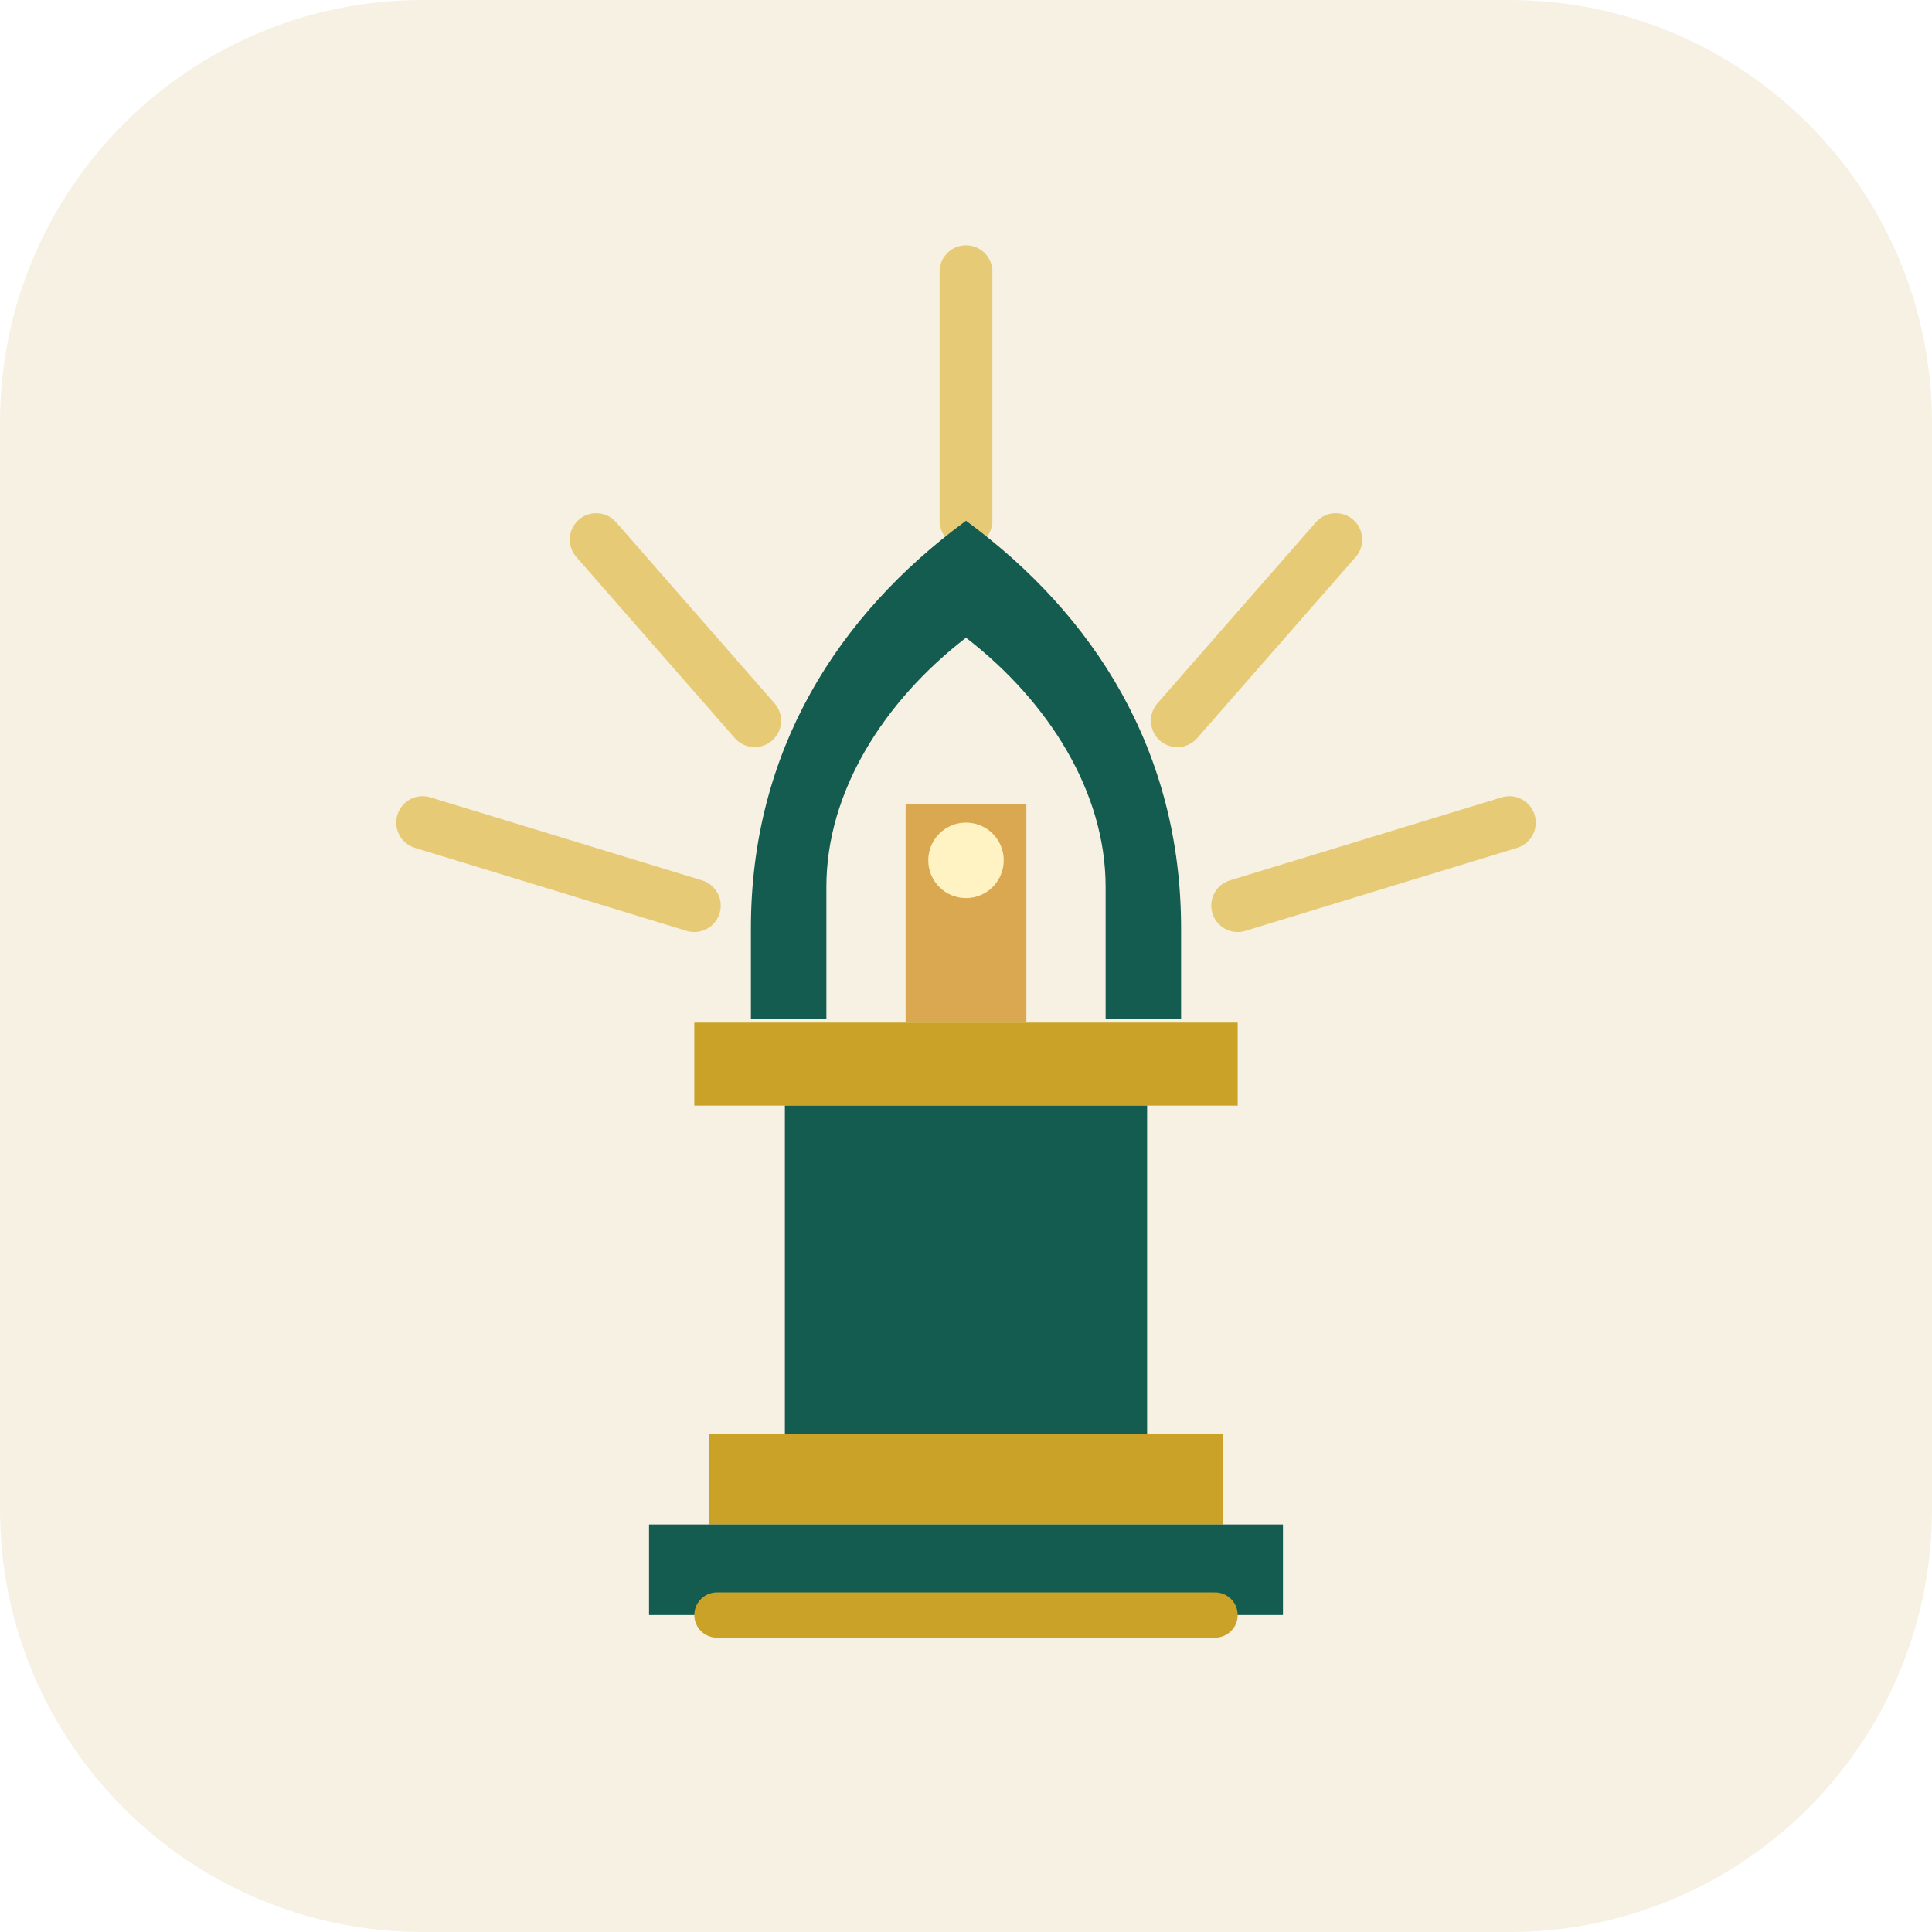
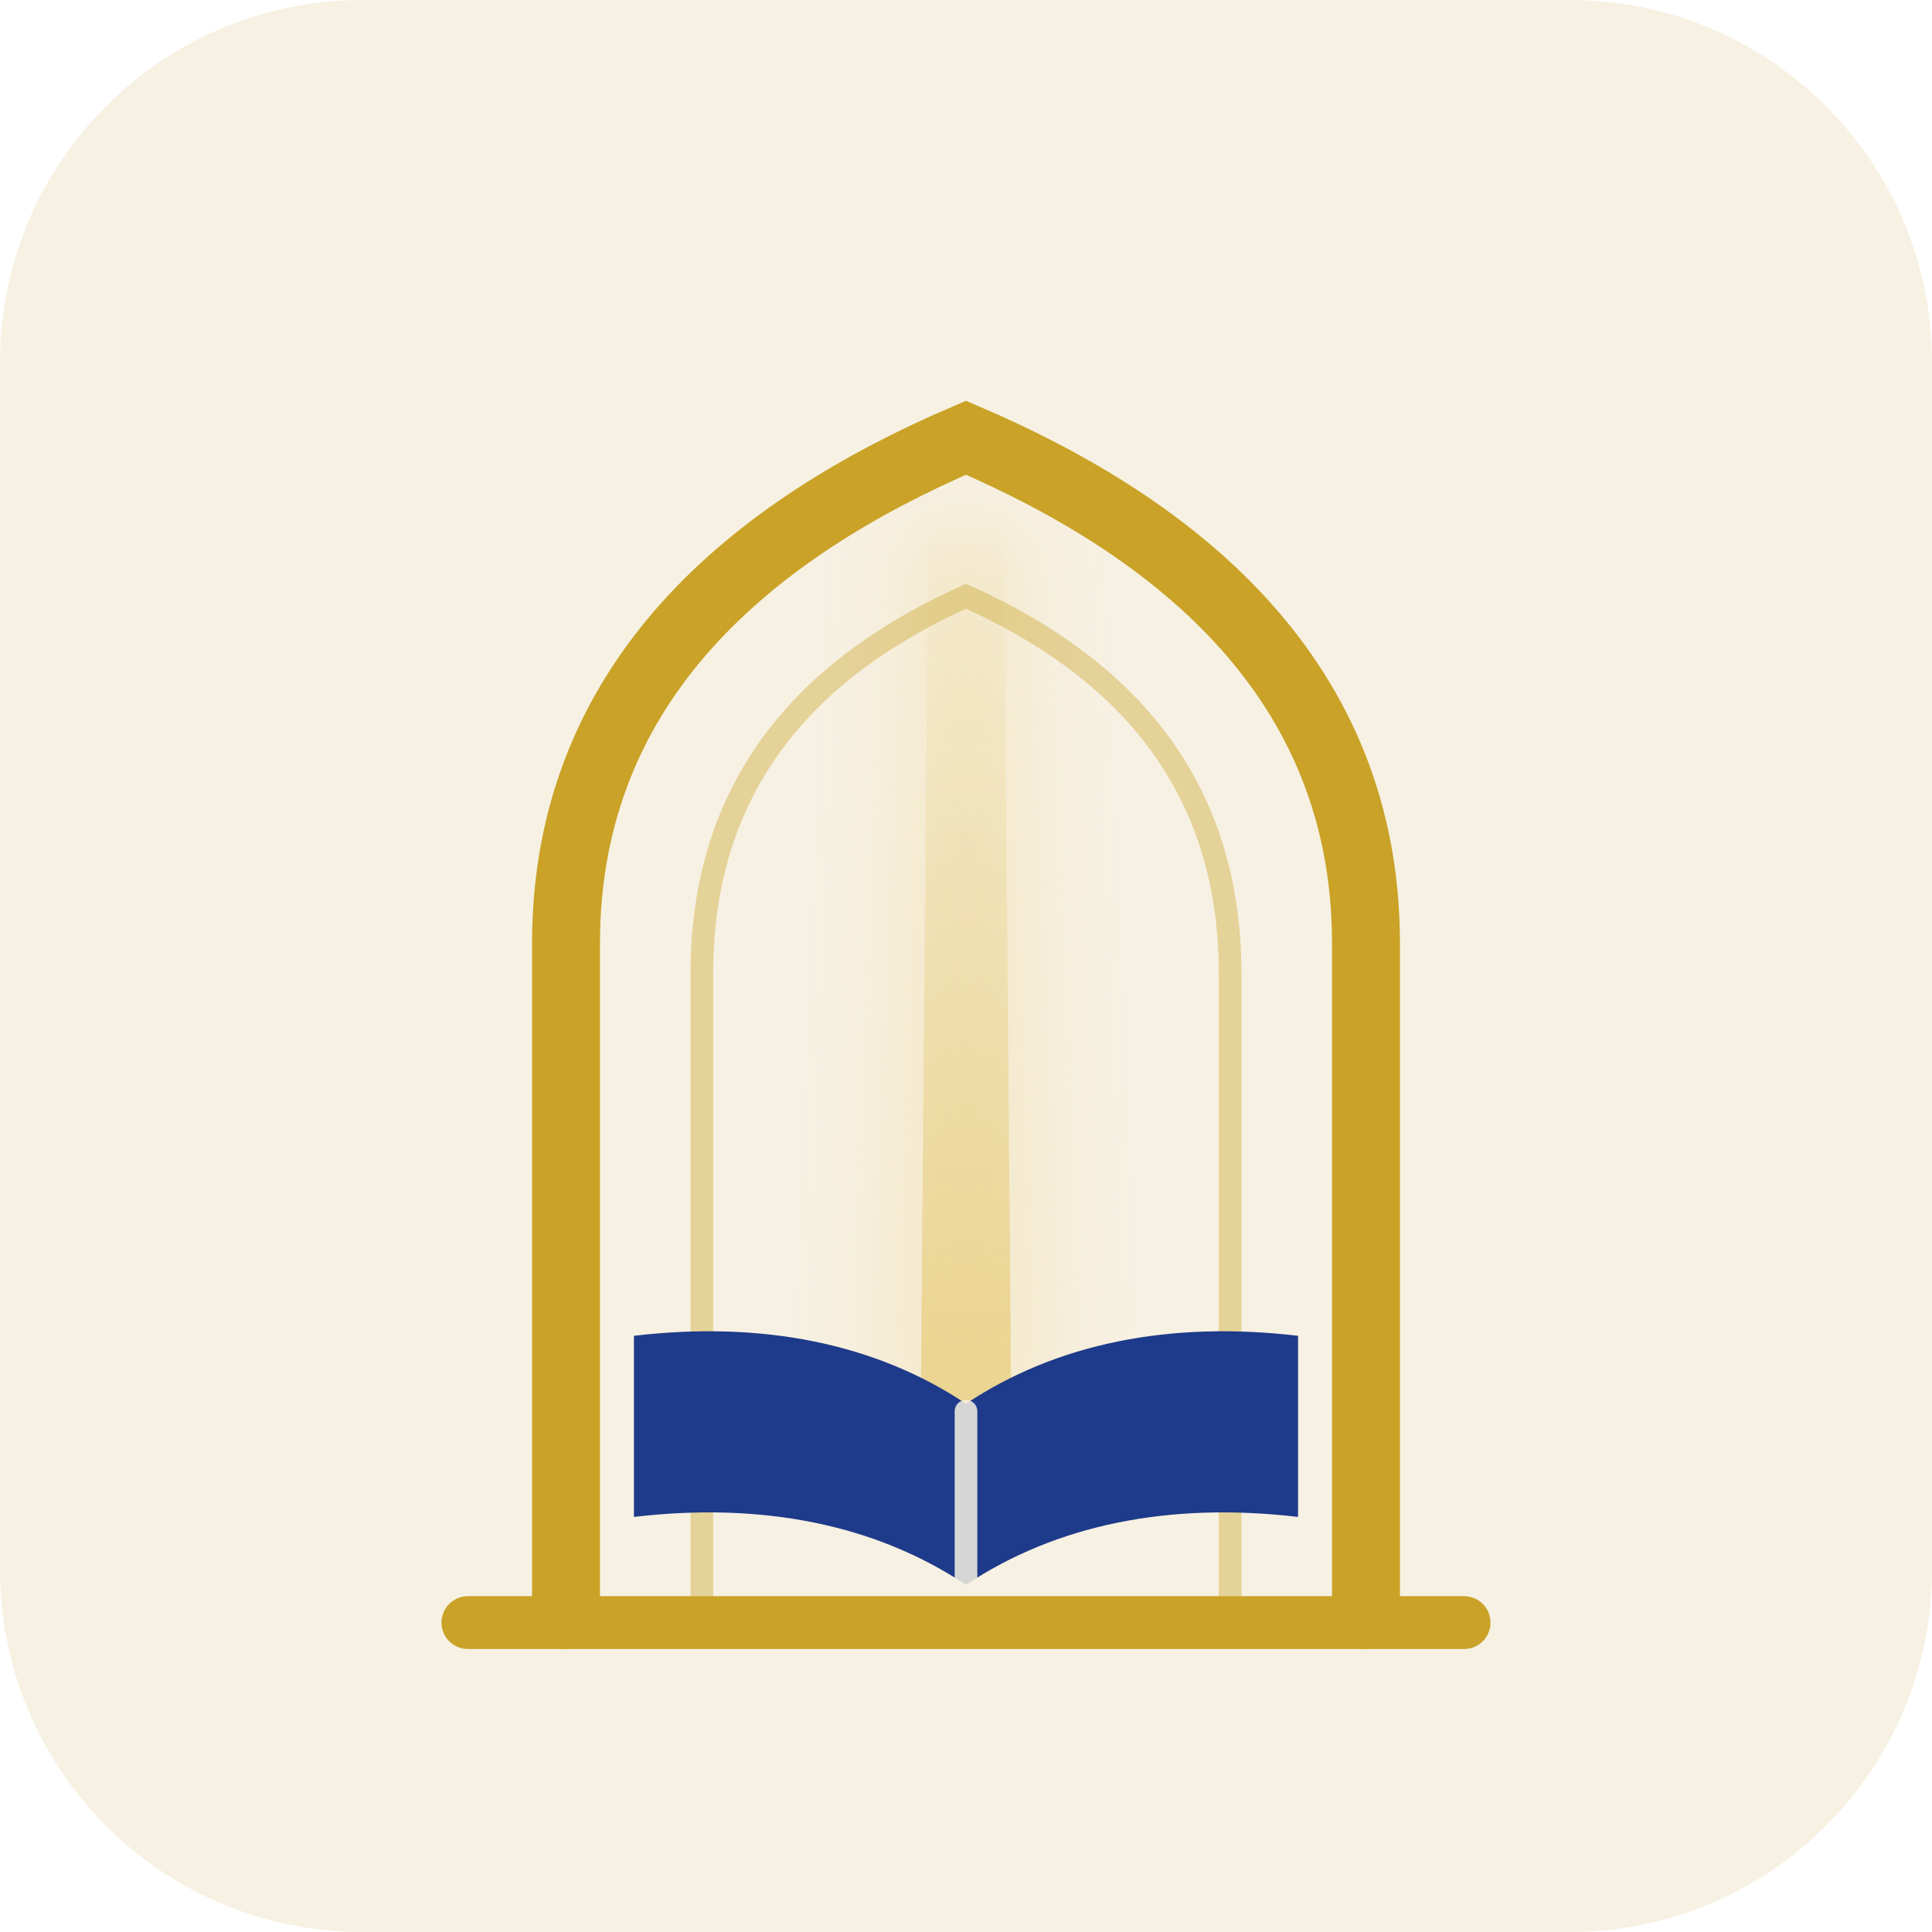
- <svg xmlns="http://www.w3.org/2000/svg" viewBox="0 0 512 512" role="img" aria-label="Manāra — light and guidance">
-   <rect width="512" height="512" rx="112" fill="#f7f1e3" />
-   <path d="M256 72v66M158 143l42 48M354 143l-42 48M112 218l72 22M400 218l-72 22" fill="none" stroke="#e3c15a" stroke-linecap="round" stroke-width="14" opacity=".8" />
-   <path d="M199 246c0-47 23-83 57-108 34 25 57 61 57 108v24H199z" fill="#145b50" />
-   <path d="M219 235c0-25 15-49 37-66 22 17 37 41 37 66v36h-74z" fill="#f7f1e3" />
-   <path d="M240 213h32v58h-32z" fill="#d9a850" />
-   <circle cx="256" cy="228" r="10" fill="#fff3c4" />
-   <path d="M184 271h144v22H184z" fill="#c9a227" />
-   <path d="M208 293h96v92h-96z" fill="#145b50" />
-   <path d="M188 380h136v24H188z" fill="#c9a227" />
-   <path d="M172 404h168v24H172z" fill="#145b50" />
-   <path d="M190 428h132" fill="none" stroke="#c9a227" stroke-linecap="round" stroke-width="12" />
+ <svg xmlns="http://www.w3.org/2000/svg" viewBox="0 0 512 512" role="img" aria-label="Furqan">
+   <defs>
+     <linearGradient id="mihrab-beam" x1="0" y1="374" x2="0" y2="140" gradientUnits="userSpaceOnUse">
+       <stop offset="0" stop-color="#e3c15a" stop-opacity="0.55" />
+       <stop offset="1" stop-color="#e3c15a" stop-opacity="0" />
+     </linearGradient>
+     <filter id="mihrab-glow" x="-40%" y="-40%" width="180%" height="180%">
+       <feGaussianBlur stdDeviation="10" />
+     </filter>
+   </defs>
+   <rect width="512" height="512" rx="96" fill="#f7f1e3" />
+   <path d="M230 374 L282 374 L272 138 L240 138 Z" fill="#e3c15a" opacity="0.16" filter="url(#mihrab-glow)" />
+   <path d="M244 374 L268 374 L266 138 L246 138 Z" fill="url(#mihrab-beam)" />
+   <path d="M150 428 V250 C150 180 200 140 256 116 C312 140 362 180 362 250 V428" fill="none" stroke="#c9a227" stroke-width="18" stroke-linecap="round" />
+   <path d="M186 428 V258 C186 206 216 176 256 158 C296 176 326 206 326 258 V428" fill="none" stroke="#c9a227" stroke-width="6" stroke-linecap="round" opacity="0.4" />
+   <path d="M124 430 H388" stroke="#c9a227" stroke-width="14" stroke-linecap="round" />
+   <path d="M256 372 C232 356 202 350 168 354 L168 402 C202 398 232 404 256 420 C280 404 310 398 344 402 L344 354 C310 350 280 356 256 372 Z" fill="#1e3a8a" />
+   <path d="M256 374 V418" stroke="#f7f1e3" stroke-width="6" stroke-linecap="round" opacity="0.85" />
</svg>
